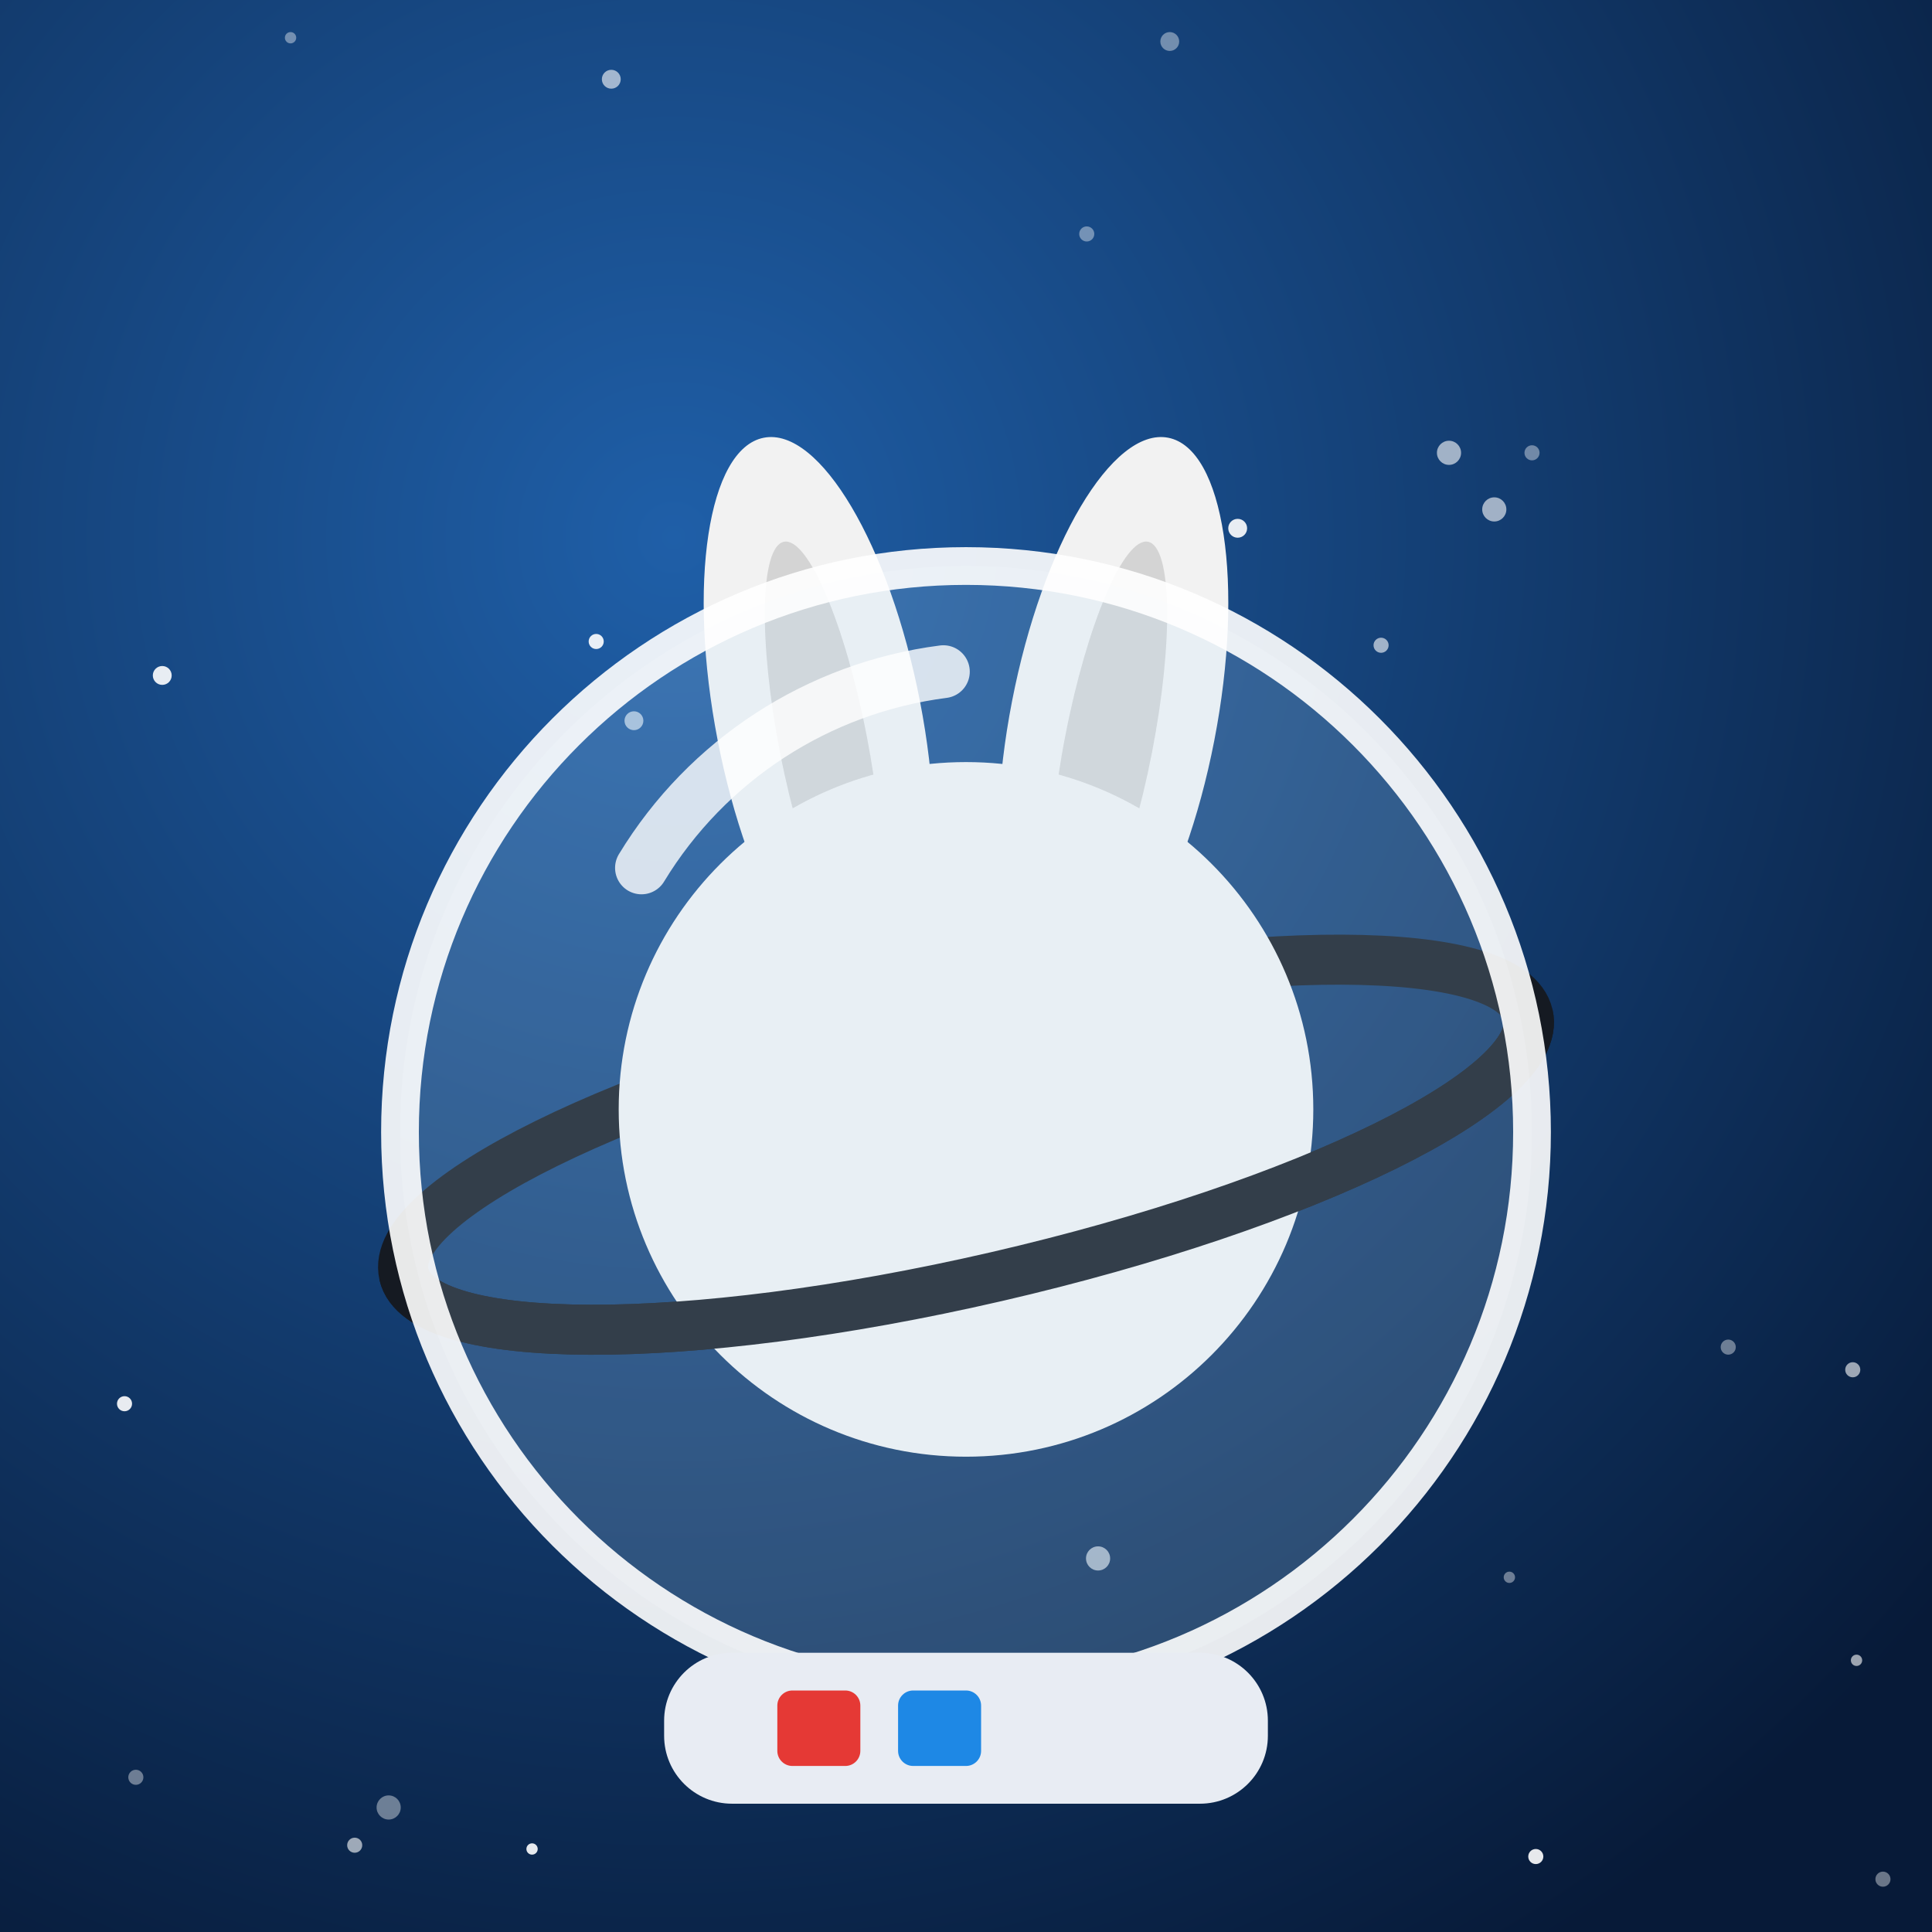
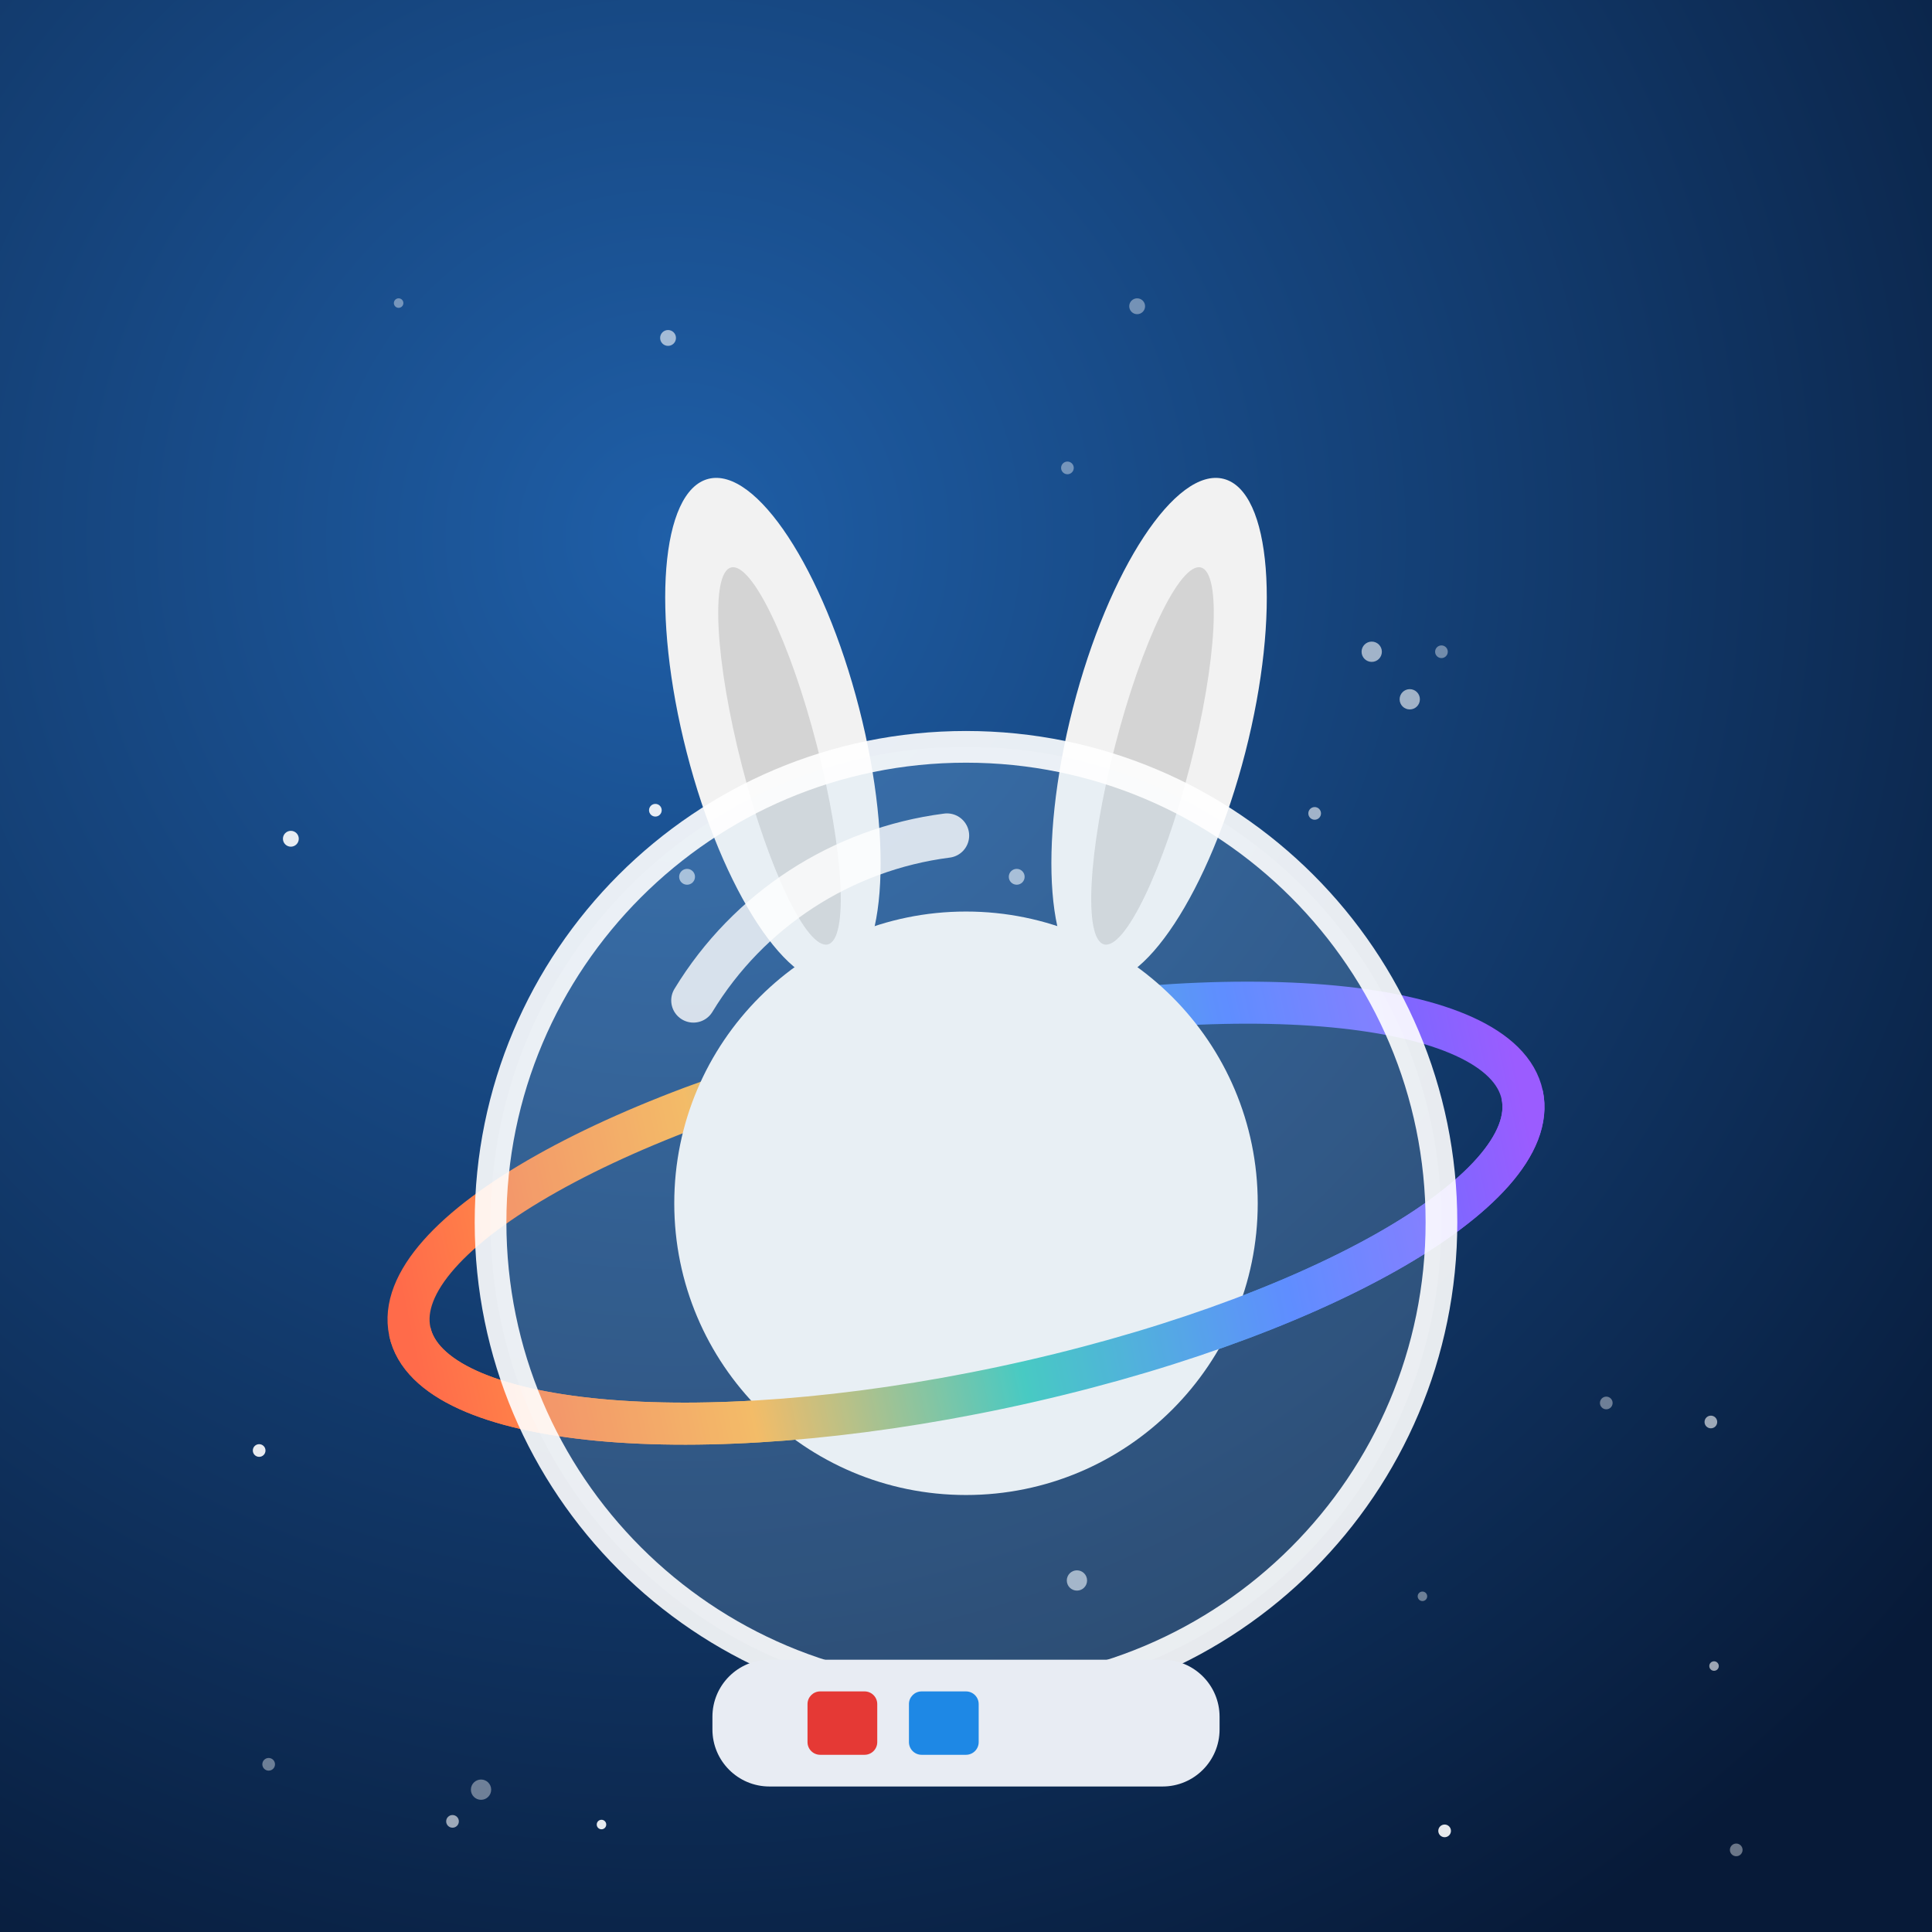
<svg xmlns="http://www.w3.org/2000/svg" viewBox="0 0 512 512" width="512" height="512">
  <defs>
    <radialGradient id="bg" cx="35%" cy="28%" r="85%">
      <stop offset="0" stop-color="#1f5fa8" />
      <stop offset="1" stop-color="#071a38" />
    </radialGradient>
+     <linearGradient id="ring" gradientUnits="userSpaceOnUse" x1="26" y1="0" x2="486" y2="0">
+       <stop offset="0" stop-color="#ff6b4a" />
+       <stop offset="0.28" stop-color="#ffb347" />
+       <stop offset="0.52" stop-color="#2ec4b6" />
+       <stop offset="0.76" stop-color="#4a7bff" />
+       <stop offset="1" stop-color="#9b5cff" />
+     </linearGradient>
  </defs>
  <rect width="512" height="512" fill="url(#bg)" />
-   <circle cx="328" cy="140" r="2.5" fill="#ffffff" opacity="0.9" />
-   <circle cx="492" cy="440" r="1.5" fill="#ffffff" opacity="0.6" />
-   <circle cx="407" cy="492" r="2" fill="#ffffff" opacity="0.9" />
-   <circle cx="36" cy="471" r="2" fill="#ffffff" opacity="0.4" />
-   <circle cx="200" cy="250" r="2" fill="#ffffff" opacity="0.6" />
-   <circle cx="288" cy="62" r="2" fill="#ffffff" opacity="0.4" />
-   <circle cx="384" cy="120" r="3.2" fill="#ffffff" opacity="0.6" />
-   <circle cx="103" cy="479" r="3.2" fill="#ffffff" opacity="0.4" />
-   <circle cx="400" cy="418" r="1.5" fill="#ffffff" opacity="0.4" />
-   <circle cx="326" cy="326" r="3.2" fill="#ffffff" opacity="0.4" />
-   <circle cx="77" cy="10" r="1.5" fill="#ffffff" opacity="0.4" />
-   <circle cx="406" cy="120" r="2" fill="#ffffff" opacity="0.4" />
-   <circle cx="158" cy="170" r="2" fill="#ffffff" opacity="0.9" />
-   <circle cx="458" cy="357" r="2" fill="#ffffff" opacity="0.4" />
-   <circle cx="491" cy="363" r="2" fill="#ffffff" opacity="0.6" />
-   <circle cx="162" cy="21" r="2.5" fill="#ffffff" opacity="0.6" />
-   <circle cx="94" cy="489" r="2" fill="#ffffff" opacity="0.6" />
-   <circle cx="43" cy="179" r="2.5" fill="#ffffff" opacity="0.9" />
-   <circle cx="310" cy="11" r="2.5" fill="#ffffff" opacity="0.4" />
-   <circle cx="168" cy="191" r="2.5" fill="#ffffff" opacity="0.6" />
-   <circle cx="366" cy="171" r="2" fill="#ffffff" opacity="0.6" />
-   <circle cx="251" cy="370" r="2" fill="#ffffff" opacity="0.4" />
-   <circle cx="141" cy="490" r="1.5" fill="#ffffff" opacity="0.9" />
-   <circle cx="193" cy="442" r="3.2" fill="#ffffff" opacity="0.4" />
-   <circle cx="291" cy="413" r="3.2" fill="#ffffff" opacity="0.6" />
-   <circle cx="202" cy="306" r="1.5" fill="#ffffff" opacity="0.6" />
-   <circle cx="33" cy="372" r="2" fill="#ffffff" opacity="0.9" />
-   <circle cx="499" cy="498" r="2" fill="#ffffff" opacity="0.4" />
-   <circle cx="396" cy="135" r="3.2" fill="#ffffff" opacity="0.6" />
-   <circle cx="272" cy="191" r="2.5" fill="#ffffff" opacity="0.6" />
-   <g transform="translate(0,-6) translate(256 300) scale(0.78) translate(-256 -300)">
-     <g transform="rotate(-13 256 312)">
-       <ellipse cx="256" cy="312" rx="196" ry="46" fill="none" stroke="#151a22" stroke-width="17" />
-     </g>
-     <g transform="rotate(-11 206 168)">
-       <ellipse cx="206" cy="168" rx="35" ry="98" fill="#f2f2f2" />
-       <ellipse cx="206" cy="176" rx="15" ry="70" fill="#d4d4d4" />
-     </g>
-     <g transform="rotate(11 306 168)">
-       <ellipse cx="306" cy="168" rx="35" ry="98" fill="#f2f2f2" />
-       <ellipse cx="306" cy="176" rx="15" ry="70" fill="#d4d4d4" />
-     </g>
-     <circle cx="256" cy="300" r="118" fill="#f2f2f2" />
-     <g transform="rotate(-13 256 312)">
-       <clipPath id="front">
-         <rect x="0" y="312" width="512" height="300" />
-       </clipPath>
-       <g clip-path="url(#front)">
-         <ellipse cx="256" cy="312" rx="196" ry="46" fill="none" stroke="#151a22" stroke-width="17" />
+   <g transform="translate(256 250) scale(0.84) translate(-256 -212)">
+     <circle cx="328" cy="140" r="2.5" fill="#ffffff" opacity="0.9" />
+     <circle cx="492" cy="440" r="1.5" fill="#ffffff" opacity="0.6" />
+     <circle cx="407" cy="492" r="2" fill="#ffffff" opacity="0.9" />
+     <circle cx="36" cy="471" r="2" fill="#ffffff" opacity="0.4" />
+     <circle cx="200" cy="250" r="2" fill="#ffffff" opacity="0.6" />
+     <circle cx="288" cy="62" r="2" fill="#ffffff" opacity="0.4" />
+     <circle cx="384" cy="120" r="3.2" fill="#ffffff" opacity="0.6" />
+     <circle cx="103" cy="479" r="3.2" fill="#ffffff" opacity="0.4" />
+     <circle cx="400" cy="418" r="1.5" fill="#ffffff" opacity="0.4" />
+     <circle cx="326" cy="326" r="3.2" fill="#ffffff" opacity="0.4" />
+     <circle cx="77" cy="10" r="1.5" fill="#ffffff" opacity="0.4" />
+     <circle cx="406" cy="120" r="2" fill="#ffffff" opacity="0.4" />
+     <circle cx="158" cy="170" r="2" fill="#ffffff" opacity="0.9" />
+     <circle cx="458" cy="357" r="2" fill="#ffffff" opacity="0.4" />
+     <circle cx="491" cy="363" r="2" fill="#ffffff" opacity="0.6" />
+     <circle cx="162" cy="21" r="2.5" fill="#ffffff" opacity="0.6" />
+     <circle cx="94" cy="489" r="2" fill="#ffffff" opacity="0.6" />
+     <circle cx="43" cy="179" r="2.5" fill="#ffffff" opacity="0.9" />
+     <circle cx="310" cy="11" r="2.5" fill="#ffffff" opacity="0.4" />
+     <circle cx="168" cy="191" r="2.5" fill="#ffffff" opacity="0.6" />
+     <circle cx="366" cy="171" r="2" fill="#ffffff" opacity="0.6" />
+     <circle cx="251" cy="370" r="2" fill="#ffffff" opacity="0.4" />
+     <circle cx="141" cy="490" r="1.5" fill="#ffffff" opacity="0.9" />
+     <circle cx="193" cy="442" r="3.2" fill="#ffffff" opacity="0.4" />
+     <circle cx="291" cy="413" r="3.2" fill="#ffffff" opacity="0.6" />
+     <circle cx="202" cy="306" r="1.5" fill="#ffffff" opacity="0.6" />
+     <circle cx="33" cy="372" r="2" fill="#ffffff" opacity="0.9" />
+     <circle cx="499" cy="498" r="2" fill="#ffffff" opacity="0.4" />
+     <circle cx="396" cy="135" r="3.2" fill="#ffffff" opacity="0.6" />
+     <circle cx="272" cy="191" r="2.5" fill="#ffffff" opacity="0.6" />
+     <g transform="translate(0,-6) translate(256 300) scale(0.78) translate(-256 -300)">
+       <g transform="rotate(-12 256 304)">
+         <ellipse cx="256" cy="304" rx="230" ry="72" fill="none" stroke="url(#ring)" stroke-width="17" />
+       </g>
+       <g transform="rotate(-14.4 177.9 108.7)">
+         <ellipse cx="177.9" cy="108.7" rx="36" ry="105" fill="#f2f2f2" />
+         <ellipse cx="177.9" cy="119.4" rx="15.7" ry="78.7" fill="#d4d4d4" />
+       </g>
+       <g transform="rotate(14.4 334.1 108.7)">
+         <ellipse cx="334.1" cy="108.7" rx="36" ry="105" fill="#f2f2f2" />
+         <ellipse cx="334.1" cy="119.4" rx="15.7" ry="78.7" fill="#d4d4d4" />
+       </g>
+       <circle cx="256" cy="300" r="118" fill="#f2f2f2" />
+       <g transform="rotate(-12 256 304)">
+         <clipPath id="front">
+           <rect x="0" y="304" width="512" height="300" />
+         </clipPath>
+         <g clip-path="url(#front)">
+           <ellipse cx="256" cy="304" rx="230" ry="72" fill="none" stroke="url(#ring)" stroke-width="17" />
+         </g>
      </g>
    </g>
+     <circle cx="256" cy="300" r="150" fill="#bfe6ff" opacity="0.18" />
+     <circle cx="256" cy="300" r="150" fill="none" stroke="#ffffff" stroke-width="10" opacity="0.9" />
+     <path d="M170 230 A110 110 0 0 1 250 178" fill="none" stroke="#ffffff" stroke-width="14" stroke-linecap="round" opacity="0.8" />
+     <rect x="176" y="438" width="160" height="40" rx="18" fill="#e8ecf3" />
+     <rect x="206" y="448" width="22" height="20" rx="4" fill="#e53935" />
+     <rect x="238" y="448" width="22" height="20" rx="4" fill="#1e88e5" />
  </g>
-   <circle cx="256" cy="300" r="150" fill="#bfe6ff" opacity="0.18" />
-   <circle cx="256" cy="300" r="150" fill="none" stroke="#ffffff" stroke-width="10" opacity="0.9" />
-   <path d="M170 230 A110 110 0 0 1 250 178" fill="none" stroke="#ffffff" stroke-width="14" stroke-linecap="round" opacity="0.8" />
-   <rect x="176" y="438" width="160" height="40" rx="18" fill="#e8ecf3" />
-   <rect x="206" y="448" width="22" height="20" rx="4" fill="#e53935" />
-   <rect x="238" y="448" width="22" height="20" rx="4" fill="#1e88e5" />
</svg>
